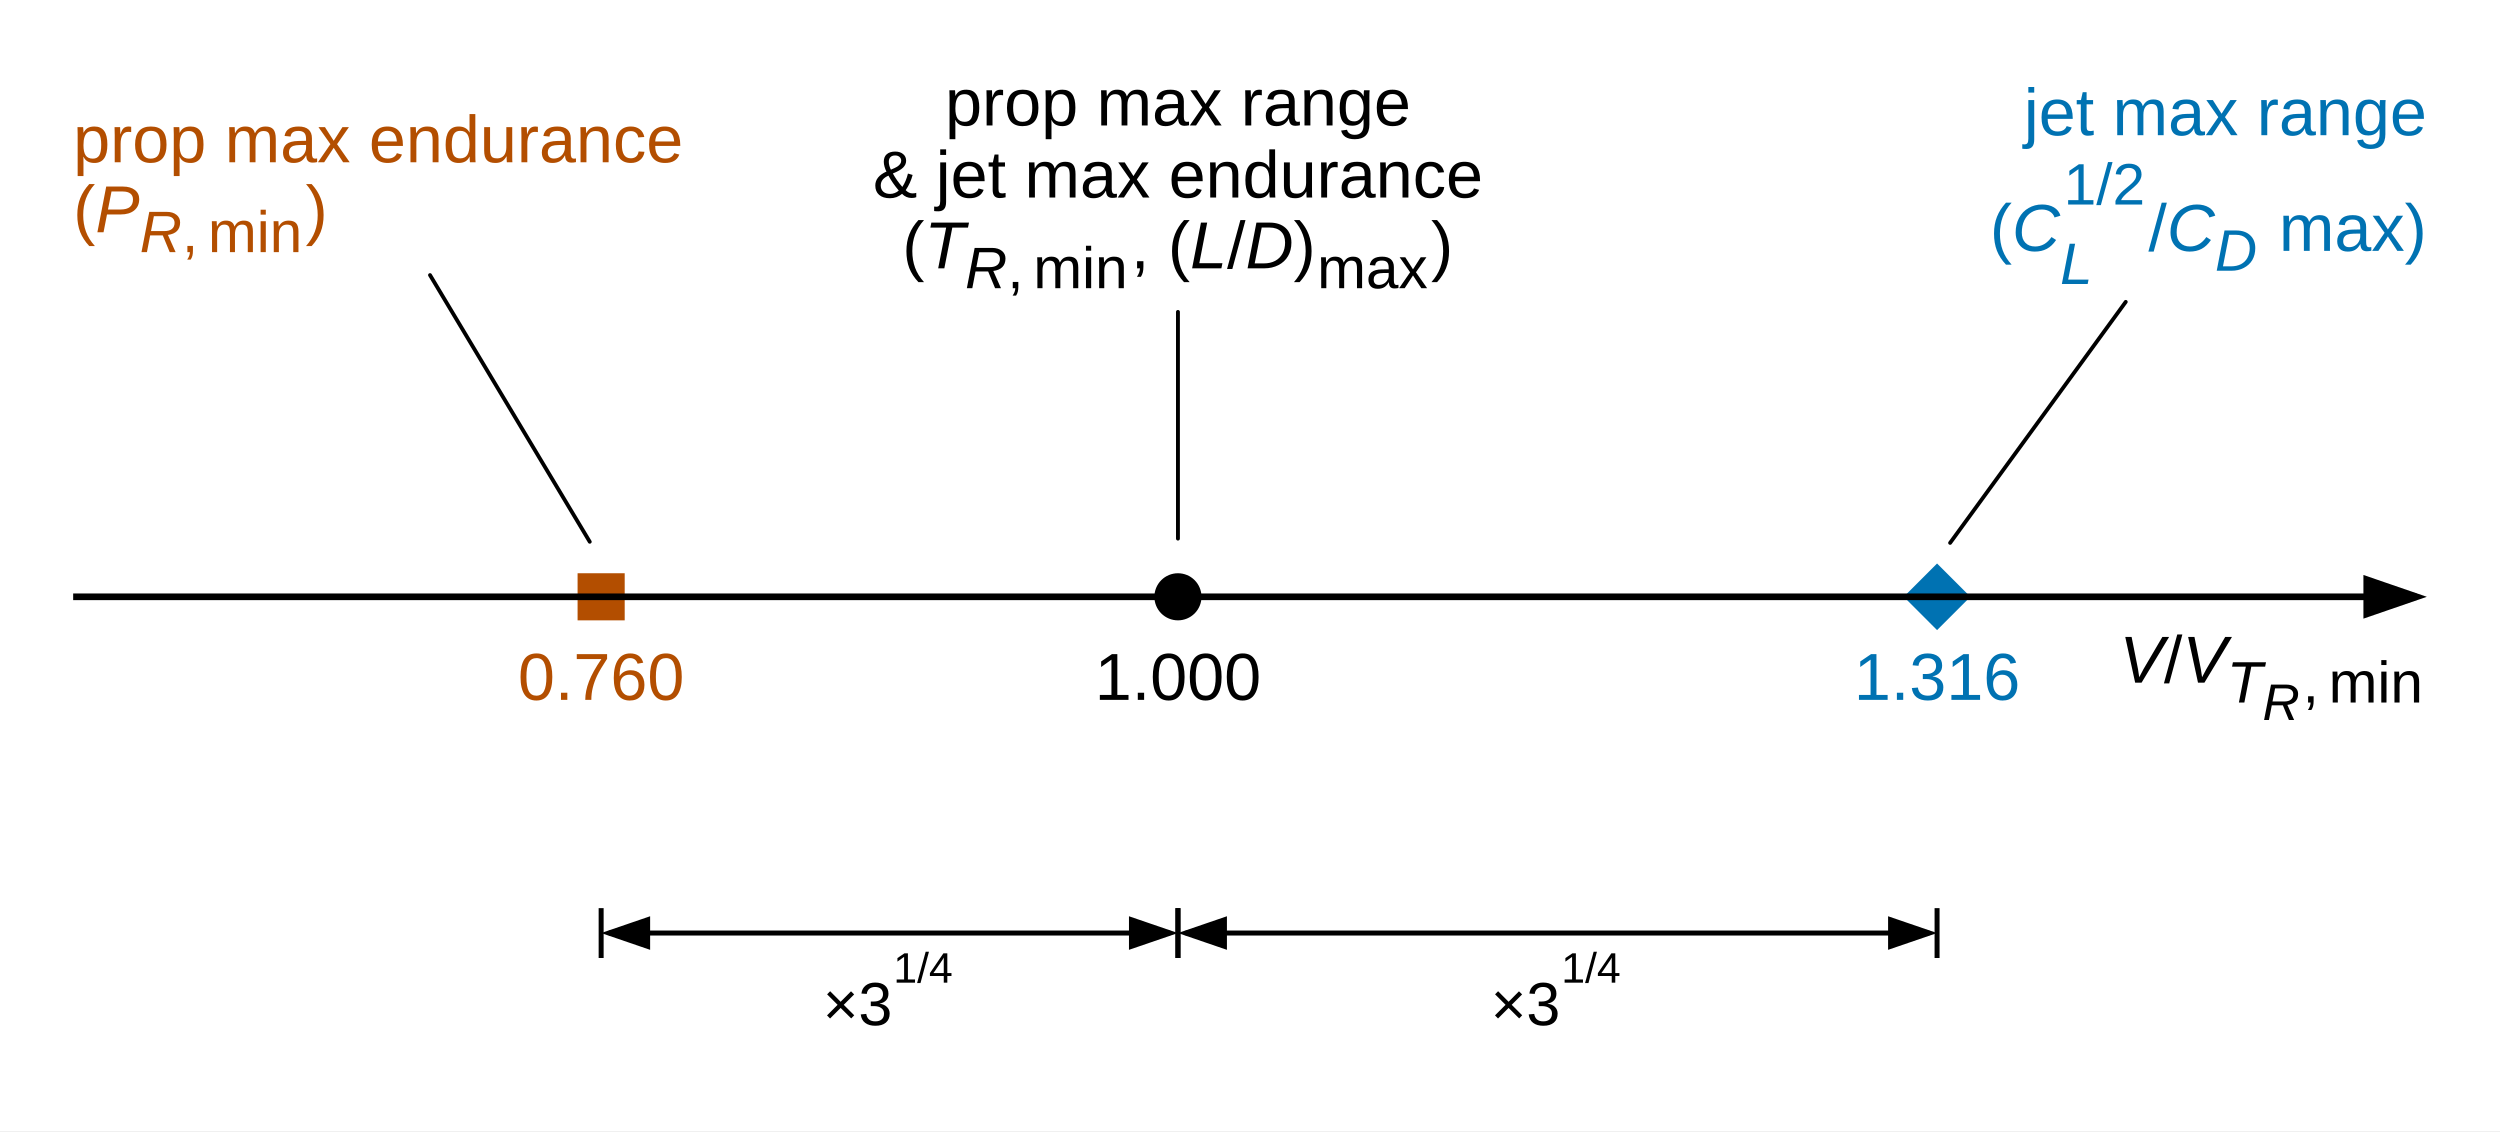
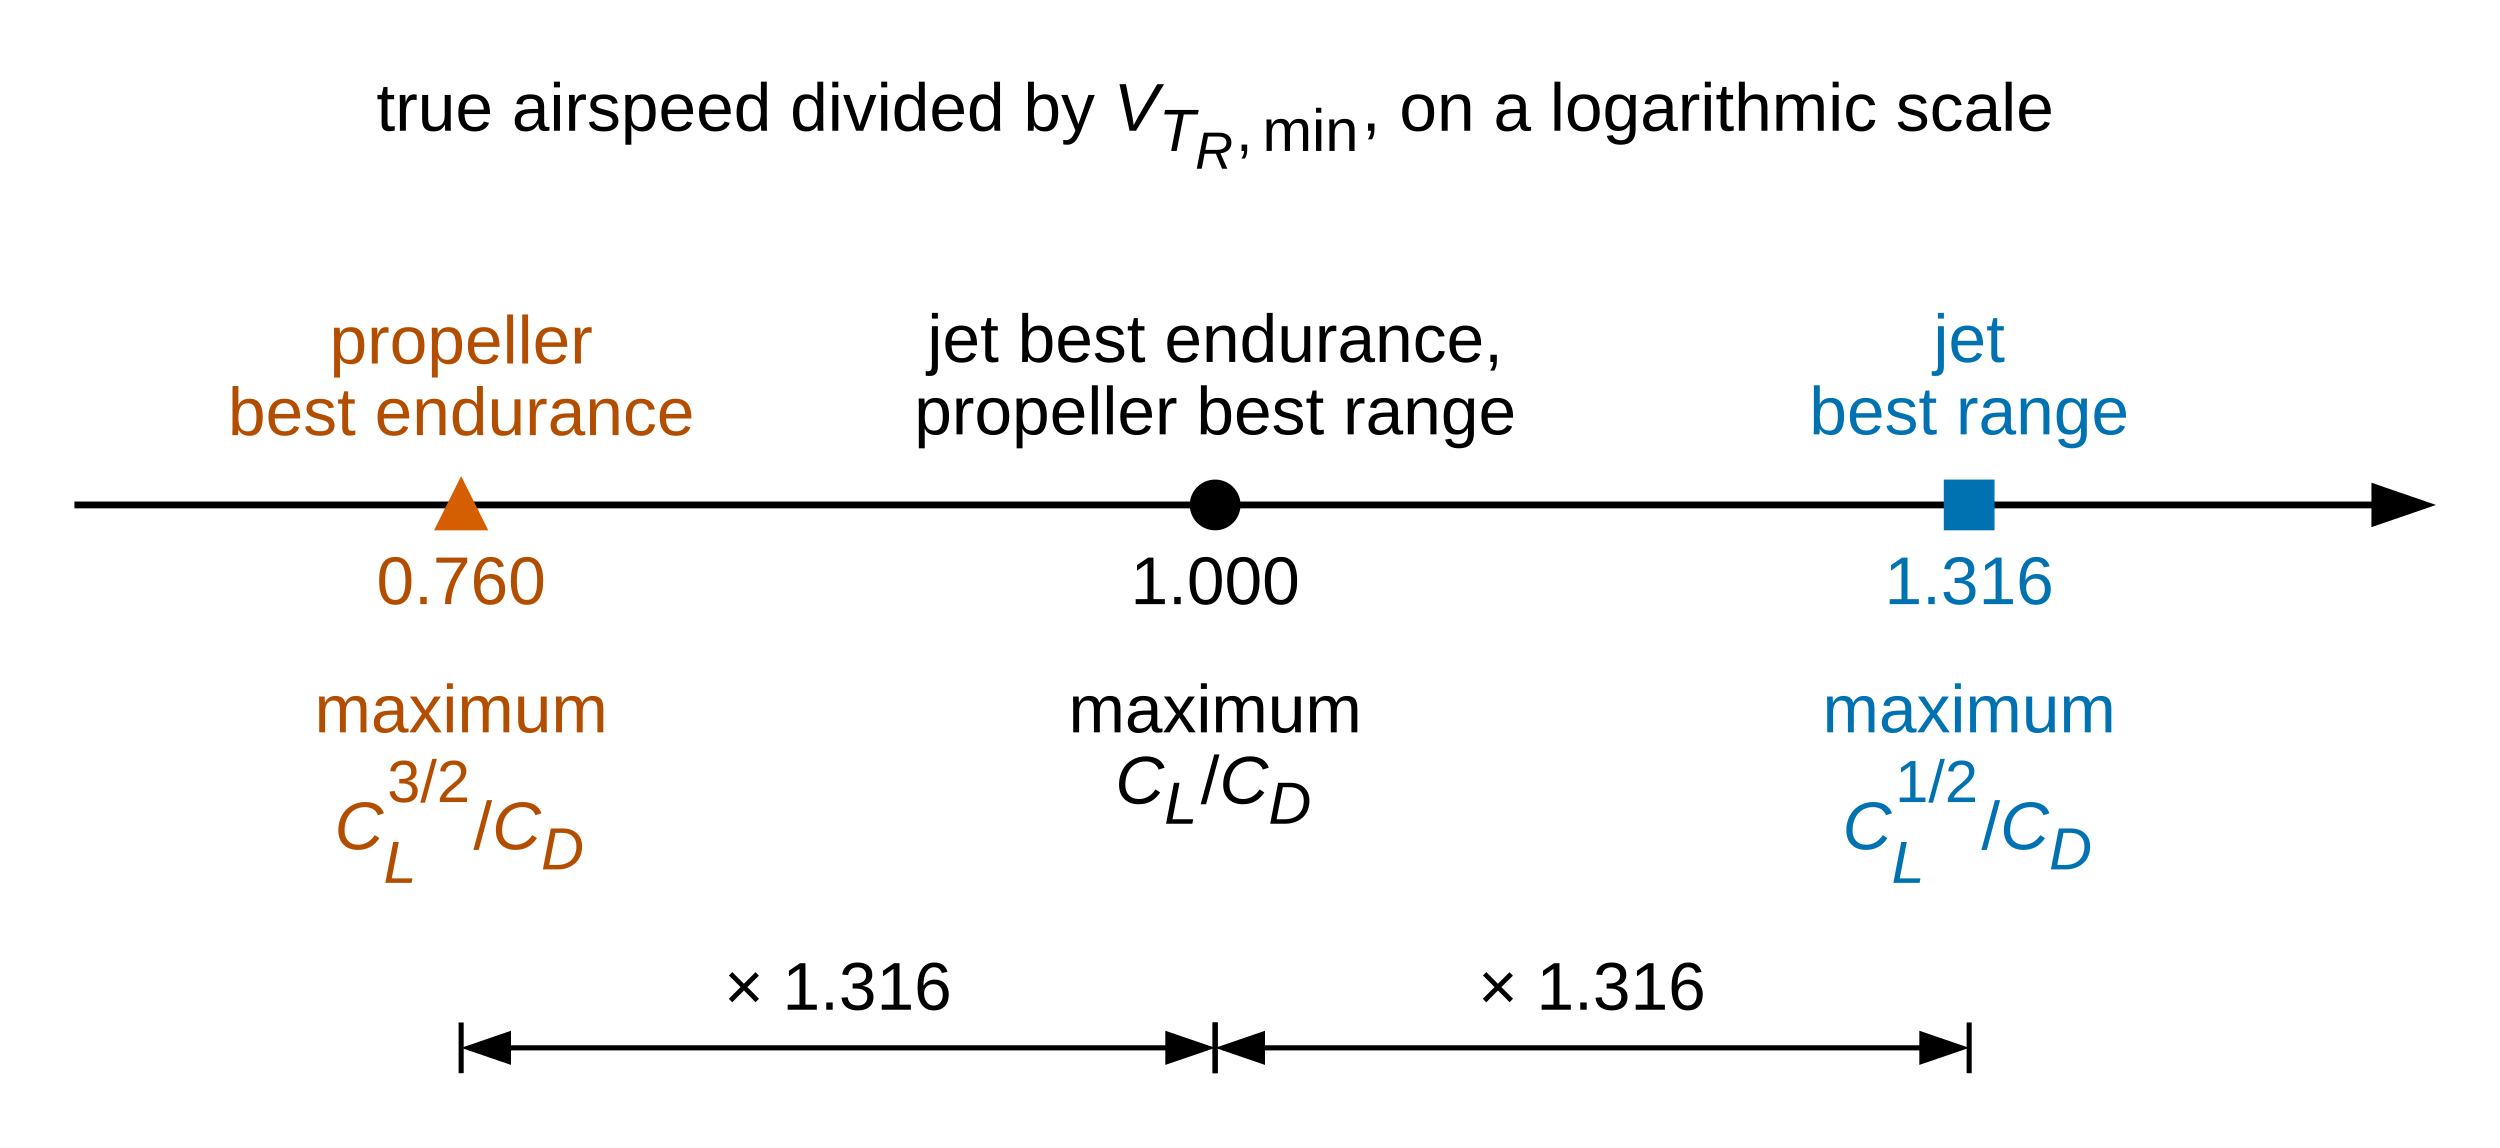
- <svg xmlns="http://www.w3.org/2000/svg" xmlns:xlink="http://www.w3.org/1999/xlink" width="451.067pt" height="204.068pt" viewBox="0 0 451.067 204.068" version="1.1">
+ <svg xmlns="http://www.w3.org/2000/svg" xmlns:xlink="http://www.w3.org/1999/xlink" width="443.345pt" height="203.521pt" viewBox="0 0 443.345 203.521" version="1.1">
  <defs>
    <style type="text/css">*{stroke-linejoin: round; stroke-linecap: butt}</style>
  </defs>
  <g id="figure_1">
    <g id="patch_1">
-       <path d="M 0 204.068  L 451.067 204.068  L 451.067 -0  L 0 -0  z " style="fill: #ffffff" />
+       <path d="M 0 203.521  L 443.345 203.521  L 443.345 0  L 0 0  z " style="fill: #ffffff" />
    </g>
    <g id="axes_1">
-       <g id="grp:dim1">
-         <path d="M 109.85 168.346  Q 160.498 168.346 211.146 168.346  " clip-path="url(#pf203773521)" style="fill: none; stroke: #000000; stroke-width: 0.9; stroke-linejoin: miter" />
-         <path d="M 116.85 170.746  L 109.85 168.346  L 116.85 165.946  z " clip-path="url(#pf203773521)" style="stroke: #000000; stroke-width: 0.9; stroke-linejoin: miter" />
-         <path d="M 204.146 165.946  L 211.146 168.346  L 204.146 170.746  z " clip-path="url(#pf203773521)" style="stroke: #000000; stroke-width: 0.9; stroke-linejoin: miter" />
-       </g>
-       <g id="grp:dim1">
+       <g id="grp:dim5">
+         <path d="M 83.166 185.821  Q 148.636 185.821 214.105 185.821  " clip-path="url(#p31674d5ce8)" style="fill: none; stroke: #000000; stroke-width: 0.9; stroke-linejoin: miter" />
+         <path d="M 90.166 188.221  L 83.166 185.821  L 90.166 183.421  z " clip-path="url(#p31674d5ce8)" style="stroke: #000000; stroke-width: 0.9; stroke-linejoin: miter" />
+         <path d="M 207.105 183.421  L 214.105 185.821  L 207.105 188.221  z " clip-path="url(#p31674d5ce8)" style="stroke: #000000; stroke-width: 0.9; stroke-linejoin: miter" />
+       </g>
+       <g id="grp:dim5">
        <defs>
          <path id="mc978e995fb" d="M 0 4.5  L 0 -4.5  " style="stroke: #000000; stroke-width: 0.9" />
        </defs>
-         <g clip-path="url(#pf203773521)">
-           <use xlink:href="#mc978e995fb" x="108.462" y="168.346" style="stroke: #000000; stroke-width: 0.9" />
-           <use xlink:href="#mc978e995fb" x="212.533" y="168.346" style="stroke: #000000; stroke-width: 0.9" />
-         </g>
-       </g>
-       <g id="grp:dim2">
-         <path d="M 213.921 168.346  Q 281.016 168.346 348.111 168.346  " clip-path="url(#pf203773521)" style="fill: none; stroke: #000000; stroke-width: 0.9; stroke-linejoin: miter" />
-         <path d="M 220.921 170.746  L 213.921 168.346  L 220.921 165.946  z " clip-path="url(#pf203773521)" style="stroke: #000000; stroke-width: 0.9; stroke-linejoin: miter" />
-         <path d="M 341.111 165.946  L 348.111 168.346  L 341.111 170.746  z " clip-path="url(#pf203773521)" style="stroke: #000000; stroke-width: 0.9; stroke-linejoin: miter" />
-       </g>
-       <g id="grp:dim2">
-         <g clip-path="url(#pf203773521)">
-           <use xlink:href="#mc978e995fb" x="212.533" y="168.346" style="stroke: #000000; stroke-width: 0.9" />
-           <use xlink:href="#mc978e995fb" x="349.499" y="168.346" style="stroke: #000000; stroke-width: 0.9" />
-         </g>
+         <g clip-path="url(#p31674d5ce8)">
+           <use xlink:href="#mc978e995fb" x="81.779" y="185.821" style="stroke: #000000; stroke-width: 0.9" />
+           <use xlink:href="#mc978e995fb" x="215.493" y="185.821" style="stroke: #000000; stroke-width: 0.9" />
+         </g>
+       </g>
+       <g id="grp:dim6">
+         <path d="M 216.88 185.821  Q 282.35 185.821 347.82 185.821  " clip-path="url(#p31674d5ce8)" style="fill: none; stroke: #000000; stroke-width: 0.9; stroke-linejoin: miter" />
+         <path d="M 223.88 188.221  L 216.88 185.821  L 223.88 183.421  z " clip-path="url(#p31674d5ce8)" style="stroke: #000000; stroke-width: 0.9; stroke-linejoin: miter" />
+         <path d="M 340.82 183.421  L 347.82 185.821  L 340.82 188.221  z " clip-path="url(#p31674d5ce8)" style="stroke: #000000; stroke-width: 0.9; stroke-linejoin: miter" />
+       </g>
+       <g id="grp:dim6">
+         <g clip-path="url(#p31674d5ce8)">
+           <use xlink:href="#mc978e995fb" x="215.493" y="185.821" style="stroke: #000000; stroke-width: 0.9" />
+           <use xlink:href="#mc978e995fb" x="349.207" y="185.821" style="stroke: #000000; stroke-width: 0.9" />
+         </g>
+       </g>
+       <g id="patch_2">
+         <path d="M 13.2 89.546  Q 222.594 89.546 430.145 89.546  " clip-path="url(#p31674d5ce8)" style="fill: none; stroke: #000000; stroke-width: 1.2; stroke-linejoin: miter" />
+         <path d="M 421.145 86.446  L 430.145 89.546  L 421.145 92.646  z " clip-path="url(#p31674d5ce8)" style="stroke: #000000; stroke-width: 1.2; stroke-linejoin: miter" />
      </g>
      <g id="line2d_1">
        <defs>
-           <path id="m367c218ab1" d="M -3.75 3.75  L 3.75 3.75  L 3.75 -3.75  L -3.75 -3.75  z " style="stroke: #b34e00; stroke-linejoin: miter" />
-         </defs>
-         <g clip-path="url(#pf203773521)">
-           <use xlink:href="#m367c218ab1" x="108.462" y="107.679" style="fill: #b34e00; stroke: #b34e00; stroke-linejoin: miter" />
+           <path id="m9479523401" d="M 0 -4  L -4 4  L 4 4  z " style="stroke: #d55e00; stroke-linejoin: miter" />
+         </defs>
+         <g clip-path="url(#p31674d5ce8)">
+           <use xlink:href="#m9479523401" x="81.779" y="89.546" style="fill: #d55e00; stroke: #d55e00; stroke-linejoin: miter" />
        </g>
      </g>
      <g id="line2d_2">
        <defs>
-           <path id="m2ca3a32b65" d="M 0 3.75  C 0.995 3.75 1.948 3.355 2.652 2.652  C 3.355 1.948 3.75 0.995 3.75 0  C 3.75 -0.995 3.355 -1.948 2.652 -2.652  C 1.948 -3.355 0.995 -3.75 0 -3.75  C -0.995 -3.75 -1.948 -3.355 -2.652 -2.652  C -3.355 -1.948 -3.75 -0.995 -3.75 0  C -3.75 0.995 -3.355 1.948 -2.652 2.652  C -1.948 3.355 -0.995 3.75 0 3.75  z " style="stroke: #000000" />
-         </defs>
-         <g clip-path="url(#pf203773521)">
-           <use xlink:href="#m2ca3a32b65" x="212.533" y="107.679" style="stroke: #000000" />
+           <path id="mdc62fb6773" d="M 0 4  C 1.061 4 2.078 3.579 2.828 2.828  C 3.579 2.078 4 1.061 4 0  C 4 -1.061 3.579 -2.078 2.828 -2.828  C 2.078 -3.579 1.061 -4 0 -4  C -1.061 -4 -2.078 -3.579 -2.828 -2.828  C -3.579 -2.078 -4 -1.061 -4 0  C -4 1.061 -3.579 2.078 -2.828 2.828  C -2.078 3.579 -1.061 4 0 4  z " style="stroke: #000000" />
+         </defs>
+         <g clip-path="url(#p31674d5ce8)">
+           <use xlink:href="#mdc62fb6773" x="215.493" y="89.546" style="stroke: #000000" />
        </g>
      </g>
      <g id="line2d_3">
        <defs>
-           <path id="m53d7f2d27f" d="M -0 5.303  L 5.303 0  L 0 -5.303  L -5.303 -0  z " style="stroke: #0072b2; stroke-linejoin: miter" />
-         </defs>
-         <g clip-path="url(#pf203773521)">
-           <use xlink:href="#m53d7f2d27f" x="349.499" y="107.679" style="fill: #0072b2; stroke: #0072b2; stroke-linejoin: miter" />
-         </g>
-       </g>
-       <g id="patch_2">
-         <path d="M 13.2 107.679  Q 225.533 107.679 436.024 107.679  " clip-path="url(#pf203773521)" style="fill: none; stroke: #000000; stroke-width: 1.2; stroke-linejoin: miter" />
-         <path d="M 427.024 104.579  L 436.024 107.679  L 427.024 110.779  z " clip-path="url(#pf203773521)" style="stroke: #000000; stroke-width: 1.2; stroke-linejoin: miter" />
+           <path id="m9fff4ea88e" d="M -4 4  L 4 4  L 4 -4  L -4 -4  z " style="stroke: #0072b2; stroke-linejoin: miter" />
+         </defs>
+         <g clip-path="url(#p31674d5ce8)">
+           <use xlink:href="#m9fff4ea88e" x="349.207" y="89.546" style="fill: #0072b2; stroke: #0072b2; stroke-linejoin: miter" />
+         </g>
      </g>
      <g id="text_1">
        <g id="patch_3">
-           <path d="M 380.987 131.719  L 439.307 131.719  L 439.307 113.239  L 380.987 113.239  z " style="fill: #ffffff" />
-         </g>
-         <g transform="translate(382.4267 123.4394)">
-           <text>
-             <tspan x="0" y="-0.266" style="font-style: italic; font-size: 12px; font-family: Arial, Helvetica, sans-serif">V</tspan>
-             <tspan x="11.338" y="-0.266" style="font-style: italic; font-size: 12px; font-family: Arial, Helvetica, sans-serif">V</tspan>
-             <tspan x="8.004" y="-0.266" style="font-size: 12px; font-family: Arial, Helvetica, sans-serif">/</tspan>
-             <tspan x="19.342" y="3.319" style="font-style: italic; font-size: 10.56px; font-family: Arial, Helvetica, sans-serif">T</tspan>
-             <tspan x="25.792" y="6.473" style="font-style: italic; font-size: 9.293px; font-family: Arial, Helvetica, sans-serif">R</tspan>
-             <tspan x="33.029" y="3.319" style="font-size: 10.56px; font-family: Arial, Helvetica, sans-serif">,</tspan>
-             <tspan x="37.722" y="3.319" style="font-size: 10.56px; font-family: Arial, Helvetica, sans-serif">m</tspan>
-             <tspan x="46.519" y="3.319" style="font-size: 10.56px; font-family: Arial, Helvetica, sans-serif">i</tspan>
-             <tspan x="48.865" y="3.319" style="font-size: 10.56px; font-family: Arial, Helvetica, sans-serif">n</tspan>
+           <path d="M 65.313 31.869  L 365.673 31.869  L 365.673 13.509  L 65.313 13.509  z " style="fill: #ffffff" />
+         </g>
+         <g transform="translate(66.75284 23.5892)">
+           <text>
+             <tspan x="0" y="-0.406" style="font-size: 12px; font-family: Arial, Helvetica, sans-serif">t</tspan>
+             <tspan x="3.334" y="-0.406" style="font-size: 12px; font-family: Arial, Helvetica, sans-serif">r</tspan>
+             <tspan x="7.33" y="-0.406" style="font-size: 12px; font-family: Arial, Helvetica, sans-serif">u</tspan>
+             <tspan x="14.004" y="-0.406" style="font-size: 12px; font-family: Arial, Helvetica, sans-serif">e</tspan>
+             <tspan x="20.678" y="-0.406" style="font-size: 12px; font-family: Arial, Helvetica, sans-serif"> </tspan>
+             <tspan x="24.012" y="-0.406" style="font-size: 12px; font-family: Arial, Helvetica, sans-serif">a</tspan>
+             <tspan x="30.686" y="-0.406" style="font-size: 12px; font-family: Arial, Helvetica, sans-serif">i</tspan>
+             <tspan x="33.352" y="-0.406" style="font-size: 12px; font-family: Arial, Helvetica, sans-serif">r</tspan>
+             <tspan x="37.348" y="-0.406" style="font-size: 12px; font-family: Arial, Helvetica, sans-serif">s</tspan>
+             <tspan x="43.348" y="-0.406" style="font-size: 12px; font-family: Arial, Helvetica, sans-serif">p</tspan>
+             <tspan x="50.021" y="-0.406" style="font-size: 12px; font-family: Arial, Helvetica, sans-serif">e</tspan>
+             <tspan x="56.695" y="-0.406" style="font-size: 12px; font-family: Arial, Helvetica, sans-serif">e</tspan>
+             <tspan x="63.369" y="-0.406" style="font-size: 12px; font-family: Arial, Helvetica, sans-serif">d</tspan>
+             <tspan x="70.043" y="-0.406" style="font-size: 12px; font-family: Arial, Helvetica, sans-serif"> </tspan>
+             <tspan x="73.377" y="-0.406" style="font-size: 12px; font-family: Arial, Helvetica, sans-serif">d</tspan>
+             <tspan x="80.051" y="-0.406" style="font-size: 12px; font-family: Arial, Helvetica, sans-serif">i</tspan>
+             <tspan x="82.717" y="-0.406" style="font-size: 12px; font-family: Arial, Helvetica, sans-serif">v</tspan>
+             <tspan x="88.717" y="-0.406" style="font-size: 12px; font-family: Arial, Helvetica, sans-serif">i</tspan>
+             <tspan x="91.383" y="-0.406" style="font-size: 12px; font-family: Arial, Helvetica, sans-serif">d</tspan>
+             <tspan x="98.057" y="-0.406" style="font-size: 12px; font-family: Arial, Helvetica, sans-serif">e</tspan>
+             <tspan x="104.73" y="-0.406" style="font-size: 12px; font-family: Arial, Helvetica, sans-serif">d</tspan>
+             <tspan x="111.404" y="-0.406" style="font-size: 12px; font-family: Arial, Helvetica, sans-serif"> </tspan>
+             <tspan x="114.738" y="-0.406" style="font-size: 12px; font-family: Arial, Helvetica, sans-serif">b</tspan>
+             <tspan x="121.412" y="-0.406" style="font-size: 12px; font-family: Arial, Helvetica, sans-serif">y</tspan>
+             <tspan x="127.412" y="-0.406" style="font-size: 12px; font-family: Arial, Helvetica, sans-serif"> </tspan>
+             <tspan x="174.743" y="-0.406" style="font-size: 12px; font-family: Arial, Helvetica, sans-serif">,</tspan>
+             <tspan x="178.077" y="-0.406" style="font-size: 12px; font-family: Arial, Helvetica, sans-serif"> </tspan>
+             <tspan x="181.411" y="-0.406" style="font-size: 12px; font-family: Arial, Helvetica, sans-serif">o</tspan>
+             <tspan x="188.085" y="-0.406" style="font-size: 12px; font-family: Arial, Helvetica, sans-serif">n</tspan>
+             <tspan x="194.759" y="-0.406" style="font-size: 12px; font-family: Arial, Helvetica, sans-serif"> </tspan>
+             <tspan x="198.093" y="-0.406" style="font-size: 12px; font-family: Arial, Helvetica, sans-serif">a</tspan>
+             <tspan x="204.767" y="-0.406" style="font-size: 12px; font-family: Arial, Helvetica, sans-serif"> </tspan>
+             <tspan x="208.101" y="-0.406" style="font-size: 12px; font-family: Arial, Helvetica, sans-serif">l</tspan>
+             <tspan x="210.767" y="-0.406" style="font-size: 12px; font-family: Arial, Helvetica, sans-serif">o</tspan>
+             <tspan x="217.441" y="-0.406" style="font-size: 12px; font-family: Arial, Helvetica, sans-serif">g</tspan>
+             <tspan x="224.114" y="-0.406" style="font-size: 12px; font-family: Arial, Helvetica, sans-serif">a</tspan>
+             <tspan x="230.788" y="-0.406" style="font-size: 12px; font-family: Arial, Helvetica, sans-serif">r</tspan>
+             <tspan x="234.784" y="-0.406" style="font-size: 12px; font-family: Arial, Helvetica, sans-serif">i</tspan>
+             <tspan x="237.45" y="-0.406" style="font-size: 12px; font-family: Arial, Helvetica, sans-serif">t</tspan>
+             <tspan x="240.784" y="-0.406" style="font-size: 12px; font-family: Arial, Helvetica, sans-serif">h</tspan>
+             <tspan x="247.458" y="-0.406" style="font-size: 12px; font-family: Arial, Helvetica, sans-serif">m</tspan>
+             <tspan x="257.454" y="-0.406" style="font-size: 12px; font-family: Arial, Helvetica, sans-serif">i</tspan>
+             <tspan x="260.12" y="-0.406" style="font-size: 12px; font-family: Arial, Helvetica, sans-serif">c</tspan>
+             <tspan x="266.12" y="-0.406" style="font-size: 12px; font-family: Arial, Helvetica, sans-serif"> </tspan>
+             <tspan x="269.454" y="-0.406" style="font-size: 12px; font-family: Arial, Helvetica, sans-serif">s</tspan>
+             <tspan x="275.454" y="-0.406" style="font-size: 12px; font-family: Arial, Helvetica, sans-serif">c</tspan>
+             <tspan x="281.454" y="-0.406" style="font-size: 12px; font-family: Arial, Helvetica, sans-serif">a</tspan>
+             <tspan x="288.128" y="-0.406" style="font-size: 12px; font-family: Arial, Helvetica, sans-serif">l</tspan>
+             <tspan x="290.794" y="-0.406" style="font-size: 12px; font-family: Arial, Helvetica, sans-serif">e</tspan>
+             <tspan x="130.746" y="-0.406" style="font-style: italic; font-size: 12px; font-family: Arial, Helvetica, sans-serif">V</tspan>
+             <tspan x="138.75" y="3.178" style="font-style: italic; font-size: 10.56px; font-family: Arial, Helvetica, sans-serif">T</tspan>
+             <tspan x="145.2" y="6.332" style="font-style: italic; font-size: 9.293px; font-family: Arial, Helvetica, sans-serif">R</tspan>
+             <tspan x="152.437" y="3.178" style="font-size: 10.56px; font-family: Arial, Helvetica, sans-serif">,</tspan>
+             <tspan x="157.13" y="3.178" style="font-size: 10.56px; font-family: Arial, Helvetica, sans-serif">m</tspan>
+             <tspan x="165.927" y="3.178" style="font-size: 10.56px; font-family: Arial, Helvetica, sans-serif">i</tspan>
+             <tspan x="168.273" y="3.178" style="font-size: 10.56px; font-family: Arial, Helvetica, sans-serif">n</tspan>
          </text>
        </g>
      </g>
      <g id="text_2">
        <g id="patch_4">
-           <path d="M 92.009 130.094  L 124.915 130.094  L 124.915 116.239  L 92.009 116.239  z " style="fill: #ffffff" />
-         </g>
-         <text style="font-size: 12px; font-family: Arial, Helvetica, sans-serif; text-anchor: middle; fill: #b34e00" x="108.462" y="126.269" transform="rotate(-0 108.4621 126.2688)">0.760</text>
+           <path d="M 38.978 80.986  L 124.579 80.986  L 124.579 54.44  L 38.978 54.44  z " style="fill: #ffffff" />
+         </g>
+         <text style="font-size: 12px; font-family: Arial, Helvetica, sans-serif; fill: #b34e00" transform="translate(58.43387 64.46909)">propeller</text>
+         <text style="font-size: 12px; font-family: Arial, Helvetica, sans-serif; fill: #b34e00" transform="translate(40.41793 77.16134)">best endurance</text>
      </g>
      <g id="text_3">
        <g id="patch_5">
-           <path d="M 196.08 130.094  L 228.986 130.094  L 228.986 116.239  L 196.08 116.239  z " style="fill: #ffffff" />
-         </g>
-         <text style="font-size: 12px; font-family: Arial, Helvetica, sans-serif; text-anchor: middle" x="212.533" y="126.269" transform="rotate(-0 212.5333 126.2688)">1.000</text>
+           <path d="M 65.325 110.961  L 98.232 110.961  L 98.232 97.106  L 65.325 97.106  z " style="fill: #ffffff" />
+         </g>
+         <text style="font-size: 12px; font-family: Arial, Helvetica, sans-serif; text-anchor: middle; fill: #b34e00" x="81.779" y="107.136" transform="rotate(-0 81.77856 107.1357)">0.760</text>
      </g>
      <g id="text_4">
        <g id="patch_6">
-           <path d="M 333.046 130.094  L 365.952 130.094  L 365.952 116.239  L 333.046 116.239  z " style="fill: #ffffff" />
-         </g>
-         <text style="font-size: 12px; font-family: Arial, Helvetica, sans-serif; text-anchor: middle; fill: #0072b2" x="349.499" y="126.269" transform="rotate(-0 349.4987 126.2688)">1.316</text>
-       </g>
-       <g id="leader">
-         <path d="M 77.587 49.636  Q 91.997 73.691 106.406 97.747  " style="fill: none; stroke: #000000; stroke-width: 0.7; stroke-linecap: round" />
+           <path d="M 54.339 158.988  L 109.218 158.988  L 109.218 123.453  L 54.339 123.453  z " style="fill: #ffffff" />
+         </g>
+         <text style="font-size: 12px; font-family: Arial, Helvetica, sans-serif; fill: #b34e00" transform="translate(55.77887 129.8671)">maximum</text>
+         <g style="fill: #b34e00" transform="translate(59.33856 151.5481)">
+           <text>
+             <tspan x="0" y="-0.951" style="font-style: italic; font-size: 12px; font-family: Arial, Helvetica, sans-serif; fill: #b34e00">C</tspan>
+             <tspan x="27.938" y="-0.951" style="font-style: italic; font-size: 12px; font-family: Arial, Helvetica, sans-serif; fill: #b34e00">C</tspan>
+             <tspan x="9.327" y="-9.314" style="font-size: 10.56px; font-family: Arial, Helvetica, sans-serif; fill: #b34e00">3</tspan>
+             <tspan x="15.2" y="-9.314" style="font-size: 10.56px; font-family: Arial, Helvetica, sans-serif; fill: #b34e00">/</tspan>
+             <tspan x="18.134" y="-9.314" style="font-size: 10.56px; font-family: Arial, Helvetica, sans-serif; fill: #b34e00">2</tspan>
+             <tspan x="8.666" y="5.023" style="font-style: italic; font-size: 10.56px; font-family: Arial, Helvetica, sans-serif; fill: #b34e00">L</tspan>
+             <tspan x="36.604" y="2.634" style="font-style: italic; font-size: 10.56px; font-family: Arial, Helvetica, sans-serif; fill: #b34e00">D</tspan>
+             <tspan x="24.604" y="-0.951" style="font-size: 12px; font-family: Arial, Helvetica, sans-serif; fill: #b34e00">/</tspan>
+           </text>
+         </g>
      </g>
      <g id="text_5">
        <g id="patch_7">
-           <path d="M 11.76 48.776  L 124.699 48.776  L 124.699 22.025  L 11.76 22.025  z " style="fill: #ffffff" />
-         </g>
-         <text style="font-size: 12px; font-family: Arial, Helvetica, sans-serif; fill: #b34e00" transform="translate(13.2 29.27896)">prop max endurance</text>
-         <g style="fill: #b34e00" transform="translate(13.2 42.17596)">
-           <text>
-             <tspan x="0" y="-0.266" style="font-size: 12px; font-family: Arial, Helvetica, sans-serif; fill: #b34e00">(</tspan>
-             <tspan x="41.932" y="-0.266" style="font-size: 12px; font-family: Arial, Helvetica, sans-serif; fill: #b34e00">)</tspan>
-             <tspan x="3.996" y="-0.266" style="font-style: italic; font-size: 12px; font-family: Arial, Helvetica, sans-serif; fill: #b34e00">P</tspan>
-             <tspan x="12" y="3.319" style="font-style: italic; font-size: 10.56px; font-family: Arial, Helvetica, sans-serif; fill: #b34e00">R</tspan>
-             <tspan x="19.626" y="3.319" style="font-size: 10.56px; font-family: Arial, Helvetica, sans-serif; fill: #b34e00">,</tspan>
-             <tspan x="24.319" y="3.319" style="font-size: 10.56px; font-family: Arial, Helvetica, sans-serif; fill: #b34e00">m</tspan>
-             <tspan x="33.116" y="3.319" style="font-size: 10.56px; font-family: Arial, Helvetica, sans-serif; fill: #b34e00">i</tspan>
-             <tspan x="35.462" y="3.319" style="font-size: 10.56px; font-family: Arial, Helvetica, sans-serif; fill: #b34e00">n</tspan>
-           </text>
-         </g>
-       </g>
-       <g id="leader">
-         <path d="M 212.533 56.277  Q 212.533 76.729 212.533 97.181  " style="fill: none; stroke: #000000; stroke-width: 0.7; stroke-linecap: round" />
+           <path d="M 160.69 80.986  L 270.295 80.986  L 270.295 54.158  L 160.69 54.158  z " style="fill: #ffffff" />
+         </g>
+         <text style="font-size: 12px; font-family: Arial, Helvetica, sans-serif" transform="translate(164.4619 64.18784)">jet best endurance,</text>
+         <text style="font-size: 12px; font-family: Arial, Helvetica, sans-serif" transform="translate(162.1303 77.02071)">propeller best range</text>
      </g>
      <g id="text_6">
        <g id="patch_8">
-           <path d="M 156.066 55.28  L 269.001 55.28  L 269.001 15.38  L 156.066 15.38  z " style="fill: #ffffff" />
-         </g>
-         <text style="font-size: 12px; font-family: Arial, Helvetica, sans-serif" transform="translate(170.5136 22.63415)">prop max range</text>
-         <text style="font-size: 12px; font-family: Arial, Helvetica, sans-serif" transform="translate(157.5058 35.64252)">&amp; jet max endurance</text>
-         <g transform="translate(162.7933 48.68015)">
-           <text>
-             <tspan x="0" y="-0.266" style="font-size: 12px; font-family: Arial, Helvetica, sans-serif">(</tspan>
-             <tspan x="41.258" y="-0.266" style="font-size: 12px; font-family: Arial, Helvetica, sans-serif">,</tspan>
-             <tspan x="44.592" y="-0.266" style="font-size: 12px; font-family: Arial, Helvetica, sans-serif"> </tspan>
-             <tspan x="47.926" y="-0.266" style="font-size: 12px; font-family: Arial, Helvetica, sans-serif">(</tspan>
-             <tspan x="58.596" y="-0.266" style="font-size: 12px; font-family: Arial, Helvetica, sans-serif">/</tspan>
-             <tspan x="70.596" y="-0.266" style="font-size: 12px; font-family: Arial, Helvetica, sans-serif">)</tspan>
-             <tspan x="95.402" y="-0.266" style="font-size: 12px; font-family: Arial, Helvetica, sans-serif">)</tspan>
-             <tspan x="3.996" y="-0.266" style="font-style: italic; font-size: 12px; font-family: Arial, Helvetica, sans-serif">T</tspan>
-             <tspan x="51.923" y="-0.266" style="font-style: italic; font-size: 12px; font-family: Arial, Helvetica, sans-serif">L</tspan>
-             <tspan x="61.93" y="-0.266" style="font-style: italic; font-size: 12px; font-family: Arial, Helvetica, sans-serif">D</tspan>
-             <tspan x="11.326" y="3.319" style="font-style: italic; font-size: 10.56px; font-family: Arial, Helvetica, sans-serif">R</tspan>
-             <tspan x="18.952" y="3.319" style="font-size: 10.56px; font-family: Arial, Helvetica, sans-serif">,</tspan>
-             <tspan x="23.645" y="3.319" style="font-size: 10.56px; font-family: Arial, Helvetica, sans-serif">m</tspan>
-             <tspan x="32.442" y="3.319" style="font-size: 10.56px; font-family: Arial, Helvetica, sans-serif">i</tspan>
-             <tspan x="34.788" y="3.319" style="font-size: 10.56px; font-family: Arial, Helvetica, sans-serif">n</tspan>
-             <tspan x="74.855" y="3.319" style="font-size: 10.56px; font-family: Arial, Helvetica, sans-serif">m</tspan>
-             <tspan x="83.652" y="3.319" style="font-size: 10.56px; font-family: Arial, Helvetica, sans-serif">a</tspan>
-             <tspan x="89.525" y="3.319" style="font-size: 10.56px; font-family: Arial, Helvetica, sans-serif">x</tspan>
-           </text>
-         </g>
-       </g>
-       <g id="leader">
-         <path d="M 383.539 54.469  Q 367.696 76.209 351.853 97.949  " style="fill: none; stroke: #000000; stroke-width: 0.7; stroke-linecap: round" />
+           <path d="M 199.04 110.961  L 231.946 110.961  L 231.946 97.106  L 199.04 97.106  z " style="fill: #ffffff" />
+         </g>
+         <text style="font-size: 12px; font-family: Arial, Helvetica, sans-serif; text-anchor: middle" x="215.493" y="107.136" transform="rotate(-0 215.4928 107.1357)">1.000</text>
      </g>
      <g id="text_7">
        <g id="patch_9">
-           <path d="M 357.587 53.658  L 439.307 53.658  L 439.307 17.842  L 357.587 17.842  z " style="fill: #ffffff" />
-         </g>
-         <text style="font-size: 12px; font-family: Arial, Helvetica, sans-serif; fill: #0072b2" transform="translate(365.1692 24.39664)">jet max range</text>
-         <g style="fill: #0072b2" transform="translate(359.0267 46.21827)">
-           <text>
-             <tspan x="0" y="-0.951" style="font-size: 12px; font-family: Arial, Helvetica, sans-serif; fill: #0072b2">(</tspan>
-             <tspan x="28.6" y="-0.951" style="font-size: 12px; font-family: Arial, Helvetica, sans-serif; fill: #0072b2">/</tspan>
-             <tspan x="48.824" y="-0.951" style="font-size: 12px; font-family: Arial, Helvetica, sans-serif; fill: #0072b2"> </tspan>
-             <tspan x="52.158" y="-0.951" style="font-size: 12px; font-family: Arial, Helvetica, sans-serif; fill: #0072b2">m</tspan>
-             <tspan x="62.154" y="-0.951" style="font-size: 12px; font-family: Arial, Helvetica, sans-serif; fill: #0072b2">a</tspan>
-             <tspan x="68.828" y="-0.951" style="font-size: 12px; font-family: Arial, Helvetica, sans-serif; fill: #0072b2">x</tspan>
-             <tspan x="74.828" y="-0.951" style="font-size: 12px; font-family: Arial, Helvetica, sans-serif; fill: #0072b2">)</tspan>
-             <tspan x="3.996" y="-0.951" style="font-style: italic; font-size: 12px; font-family: Arial, Helvetica, sans-serif; fill: #0072b2">C</tspan>
-             <tspan x="31.934" y="-0.951" style="font-style: italic; font-size: 12px; font-family: Arial, Helvetica, sans-serif; fill: #0072b2">C</tspan>
-             <tspan x="13.323" y="-9.314" style="font-size: 10.56px; font-family: Arial, Helvetica, sans-serif; fill: #0072b2">1</tspan>
-             <tspan x="19.196" y="-9.314" style="font-size: 10.56px; font-family: Arial, Helvetica, sans-serif; fill: #0072b2">/</tspan>
-             <tspan x="22.13" y="-9.314" style="font-size: 10.56px; font-family: Arial, Helvetica, sans-serif; fill: #0072b2">2</tspan>
-             <tspan x="12.662" y="5.023" style="font-style: italic; font-size: 10.56px; font-family: Arial, Helvetica, sans-serif; fill: #0072b2">L</tspan>
-             <tspan x="40.6" y="2.634" style="font-style: italic; font-size: 10.56px; font-family: Arial, Helvetica, sans-serif; fill: #0072b2">D</tspan>
+           <path d="M 188.053 147.804  L 242.933 147.804  L 242.933 121.053  L 188.053 121.053  z " style="fill: #ffffff" />
+         </g>
+         <text style="font-size: 12px; font-family: Arial, Helvetica, sans-serif" transform="translate(189.4932 129.8671)">maximum</text>
+         <g transform="translate(197.7928 142.7641)">
+           <text>
+             <tspan x="0" y="-0.266" style="font-style: italic; font-size: 12px; font-family: Arial, Helvetica, sans-serif">C</tspan>
+             <tspan x="18.47" y="-0.266" style="font-style: italic; font-size: 12px; font-family: Arial, Helvetica, sans-serif">C</tspan>
+             <tspan x="8.666" y="3.319" style="font-style: italic; font-size: 10.56px; font-family: Arial, Helvetica, sans-serif">L</tspan>
+             <tspan x="27.136" y="3.319" style="font-style: italic; font-size: 10.56px; font-family: Arial, Helvetica, sans-serif">D</tspan>
+             <tspan x="15.136" y="-0.266" style="font-size: 12px; font-family: Arial, Helvetica, sans-serif">/</tspan>
          </text>
        </g>
      </g>
      <g id="text_8">
        <g id="patch_10">
-           <path d="M 147.133 189.196  L 173.863 189.196  L 173.863 173.026  L 147.133 173.026  z " style="fill: #ffffff" />
-         </g>
-         <g transform="translate(148.4527 185.6899)">
-           <text>
-             <tspan x="0" y="-0.723" style="font-size: 11px; font-family: Arial, Helvetica, sans-serif">×</tspan>
-             <tspan x="6.424" y="-0.723" style="font-size: 11px; font-family: Arial, Helvetica, sans-serif">3</tspan>
-             <tspan x="12.733" y="-8.389" style="font-size: 7.7px; font-family: Arial, Helvetica, sans-serif">1</tspan>
-             <tspan x="17.016" y="-8.389" style="font-size: 7.7px; font-family: Arial, Helvetica, sans-serif">/</tspan>
-             <tspan x="19.155" y="-8.389" style="font-size: 7.7px; font-family: Arial, Helvetica, sans-serif">4</tspan>
-           </text>
-         </g>
+           <path d="M 319.416 80.986  L 378.998 80.986  L 378.998 54.158  L 319.416 54.158  z " style="fill: #ffffff" />
+         </g>
+         <text style="font-size: 12px; font-family: Arial, Helvetica, sans-serif; fill: #0072b2" transform="translate(342.8706 64.18784)">jet</text>
+         <text style="font-size: 12px; font-family: Arial, Helvetica, sans-serif; fill: #0072b2" transform="translate(320.8562 77.02071)">best range</text>
      </g>
      <g id="text_9">
        <g id="patch_11">
-           <path d="M 267.651 189.196  L 294.381 189.196  L 294.381 173.026  L 267.651 173.026  z " style="fill: #ffffff" />
-         </g>
-         <g transform="translate(268.971 185.6899)">
-           <text>
-             <tspan x="0" y="-0.723" style="font-size: 11px; font-family: Arial, Helvetica, sans-serif">×</tspan>
-             <tspan x="6.424" y="-0.723" style="font-size: 11px; font-family: Arial, Helvetica, sans-serif">3</tspan>
-             <tspan x="12.733" y="-8.389" style="font-size: 7.7px; font-family: Arial, Helvetica, sans-serif">1</tspan>
-             <tspan x="17.016" y="-8.389" style="font-size: 7.7px; font-family: Arial, Helvetica, sans-serif">/</tspan>
-             <tspan x="19.155" y="-8.389" style="font-size: 7.7px; font-family: Arial, Helvetica, sans-serif">4</tspan>
+           <path d="M 332.754 110.961  L 365.66 110.961  L 365.66 97.106  L 332.754 97.106  z " style="fill: #ffffff" />
+         </g>
+         <text style="font-size: 12px; font-family: Arial, Helvetica, sans-serif; text-anchor: middle; fill: #0072b2" x="349.207" y="107.136" transform="rotate(-0 349.2071 107.1357)">1.316</text>
+       </g>
+       <g id="text_10">
+         <g id="patch_12">
+           <path d="M 321.767 158.988  L 376.647 158.988  L 376.647 123.453  L 321.767 123.453  z " style="fill: #ffffff" />
+         </g>
+         <text style="font-size: 12px; font-family: Arial, Helvetica, sans-serif; fill: #0072b2" transform="translate(323.2074 129.8671)">maximum</text>
+         <g style="fill: #0072b2" transform="translate(326.7671 151.5481)">
+           <text>
+             <tspan x="0" y="-0.951" style="font-style: italic; font-size: 12px; font-family: Arial, Helvetica, sans-serif; fill: #0072b2">C</tspan>
+             <tspan x="27.938" y="-0.951" style="font-style: italic; font-size: 12px; font-family: Arial, Helvetica, sans-serif; fill: #0072b2">C</tspan>
+             <tspan x="9.327" y="-9.314" style="font-size: 10.56px; font-family: Arial, Helvetica, sans-serif; fill: #0072b2">1</tspan>
+             <tspan x="15.2" y="-9.314" style="font-size: 10.56px; font-family: Arial, Helvetica, sans-serif; fill: #0072b2">/</tspan>
+             <tspan x="18.134" y="-9.314" style="font-size: 10.56px; font-family: Arial, Helvetica, sans-serif; fill: #0072b2">2</tspan>
+             <tspan x="8.666" y="5.023" style="font-style: italic; font-size: 10.56px; font-family: Arial, Helvetica, sans-serif; fill: #0072b2">L</tspan>
+             <tspan x="36.604" y="2.634" style="font-style: italic; font-size: 10.56px; font-family: Arial, Helvetica, sans-serif; fill: #0072b2">D</tspan>
+             <tspan x="24.604" y="-0.951" style="font-size: 12px; font-family: Arial, Helvetica, sans-serif; fill: #0072b2">/</tspan>
+           </text>
+         </g>
+       </g>
+       <g id="text_11">
+         <g id="patch_13">
+           <path d="M 126.976 183.261  L 170.296 183.261  L 170.296 169.406  L 126.976 169.406  z " style="fill: #ffffff" />
+         </g>
+         <g transform="translate(128.4157 179.4356)">
+           <text>
+             <tspan x="0" y="-0.375" style="font-size: 12px; font-family: Arial, Helvetica, sans-serif">×</tspan>
+             <tspan x="7.008" y="-0.375" style="font-size: 12px; font-family: Arial, Helvetica, sans-serif"> </tspan>
+             <tspan x="10.342" y="-0.375" style="font-size: 12px; font-family: Arial, Helvetica, sans-serif">1</tspan>
+             <tspan x="17.016" y="-0.375" style="font-size: 12px; font-family: Arial, Helvetica, sans-serif">.</tspan>
+             <tspan x="20.35" y="-0.375" style="font-size: 12px; font-family: Arial, Helvetica, sans-serif">3</tspan>
+             <tspan x="27.023" y="-0.375" style="font-size: 12px; font-family: Arial, Helvetica, sans-serif">1</tspan>
+             <tspan x="33.697" y="-0.375" style="font-size: 12px; font-family: Arial, Helvetica, sans-serif">6</tspan>
+           </text>
+         </g>
+       </g>
+       <g id="text_12">
+         <g id="patch_14">
+           <path d="M 260.69 183.261  L 304.01 183.261  L 304.01 169.406  L 260.69 169.406  z " style="fill: #ffffff" />
+         </g>
+         <g transform="translate(262.13 179.4356)">
+           <text>
+             <tspan x="0" y="-0.375" style="font-size: 12px; font-family: Arial, Helvetica, sans-serif">×</tspan>
+             <tspan x="7.008" y="-0.375" style="font-size: 12px; font-family: Arial, Helvetica, sans-serif"> </tspan>
+             <tspan x="10.342" y="-0.375" style="font-size: 12px; font-family: Arial, Helvetica, sans-serif">1</tspan>
+             <tspan x="17.016" y="-0.375" style="font-size: 12px; font-family: Arial, Helvetica, sans-serif">.</tspan>
+             <tspan x="20.35" y="-0.375" style="font-size: 12px; font-family: Arial, Helvetica, sans-serif">3</tspan>
+             <tspan x="27.023" y="-0.375" style="font-size: 12px; font-family: Arial, Helvetica, sans-serif">1</tspan>
+             <tspan x="33.697" y="-0.375" style="font-size: 12px; font-family: Arial, Helvetica, sans-serif">6</tspan>
          </text>
        </g>
      </g>
    </g>
  </g>
  <defs>
-     <clipPath id="pf203773521">
-       <rect x="7.2" y="7.2" width="436.667" height="189.668" />
+     <clipPath id="p31674d5ce8">
+       <rect x="7.2" y="7.2" width="428.945" height="189.121" />
    </clipPath>
  </defs>
</svg>
